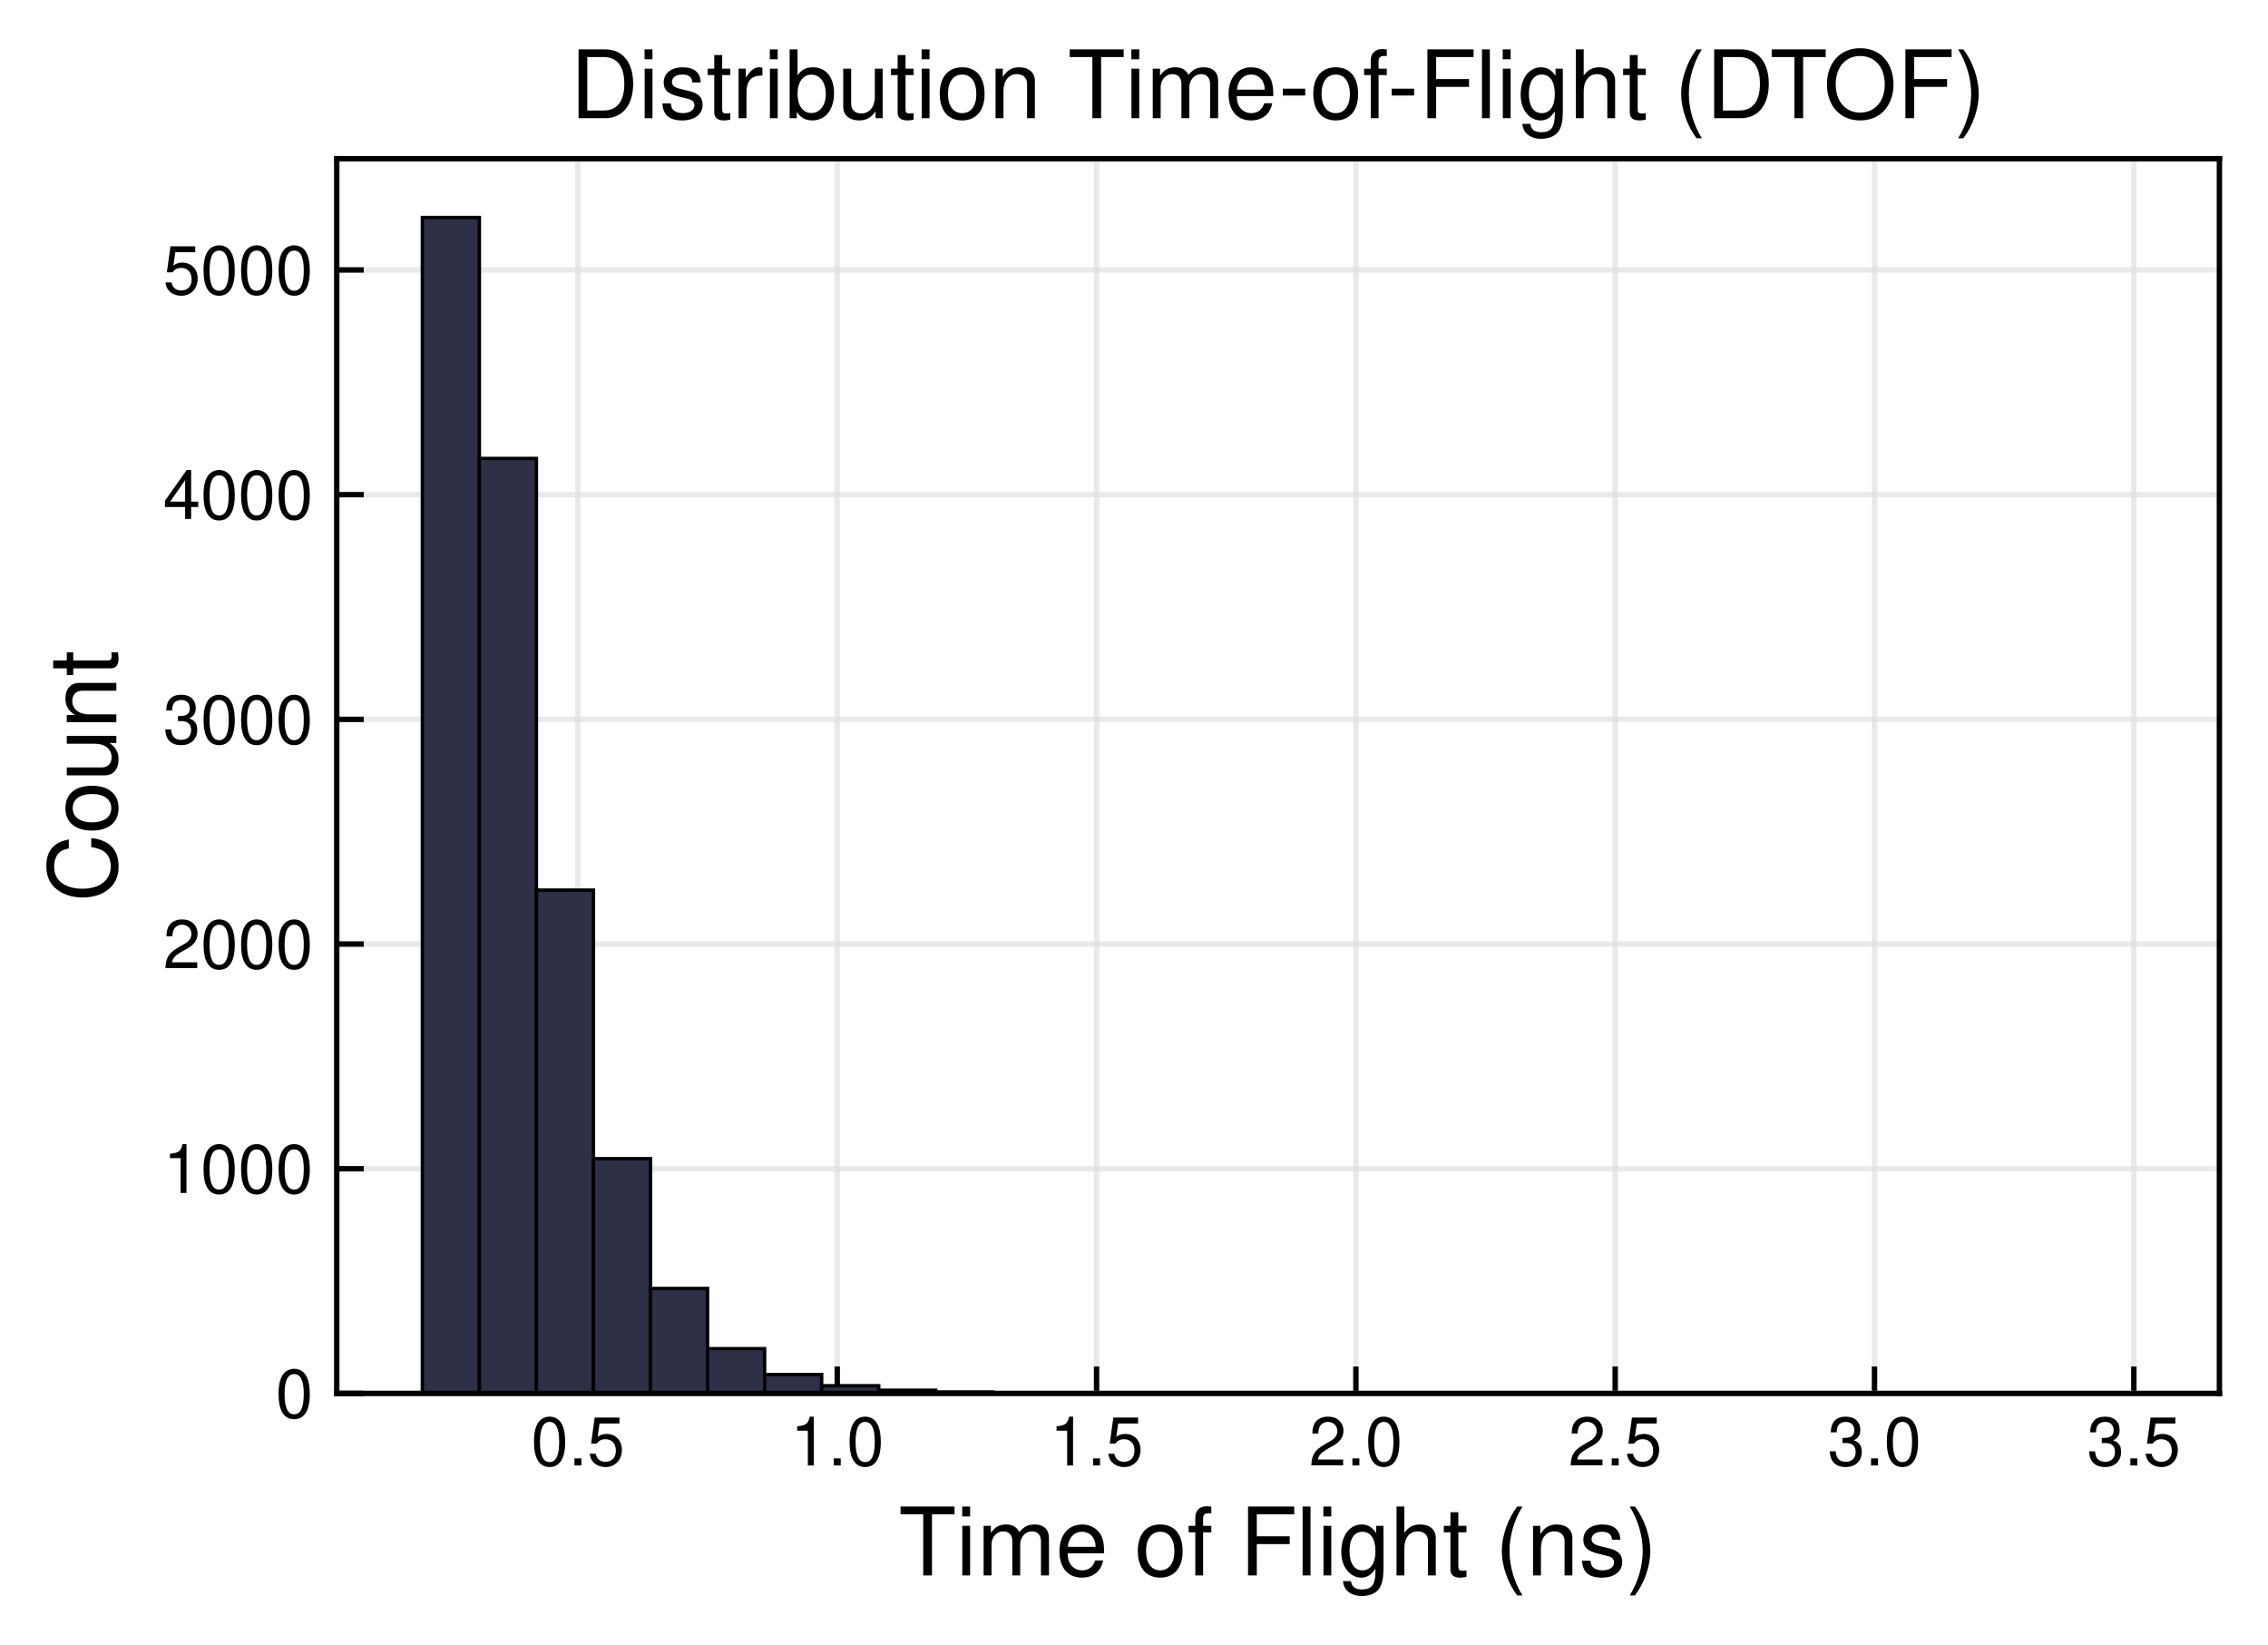
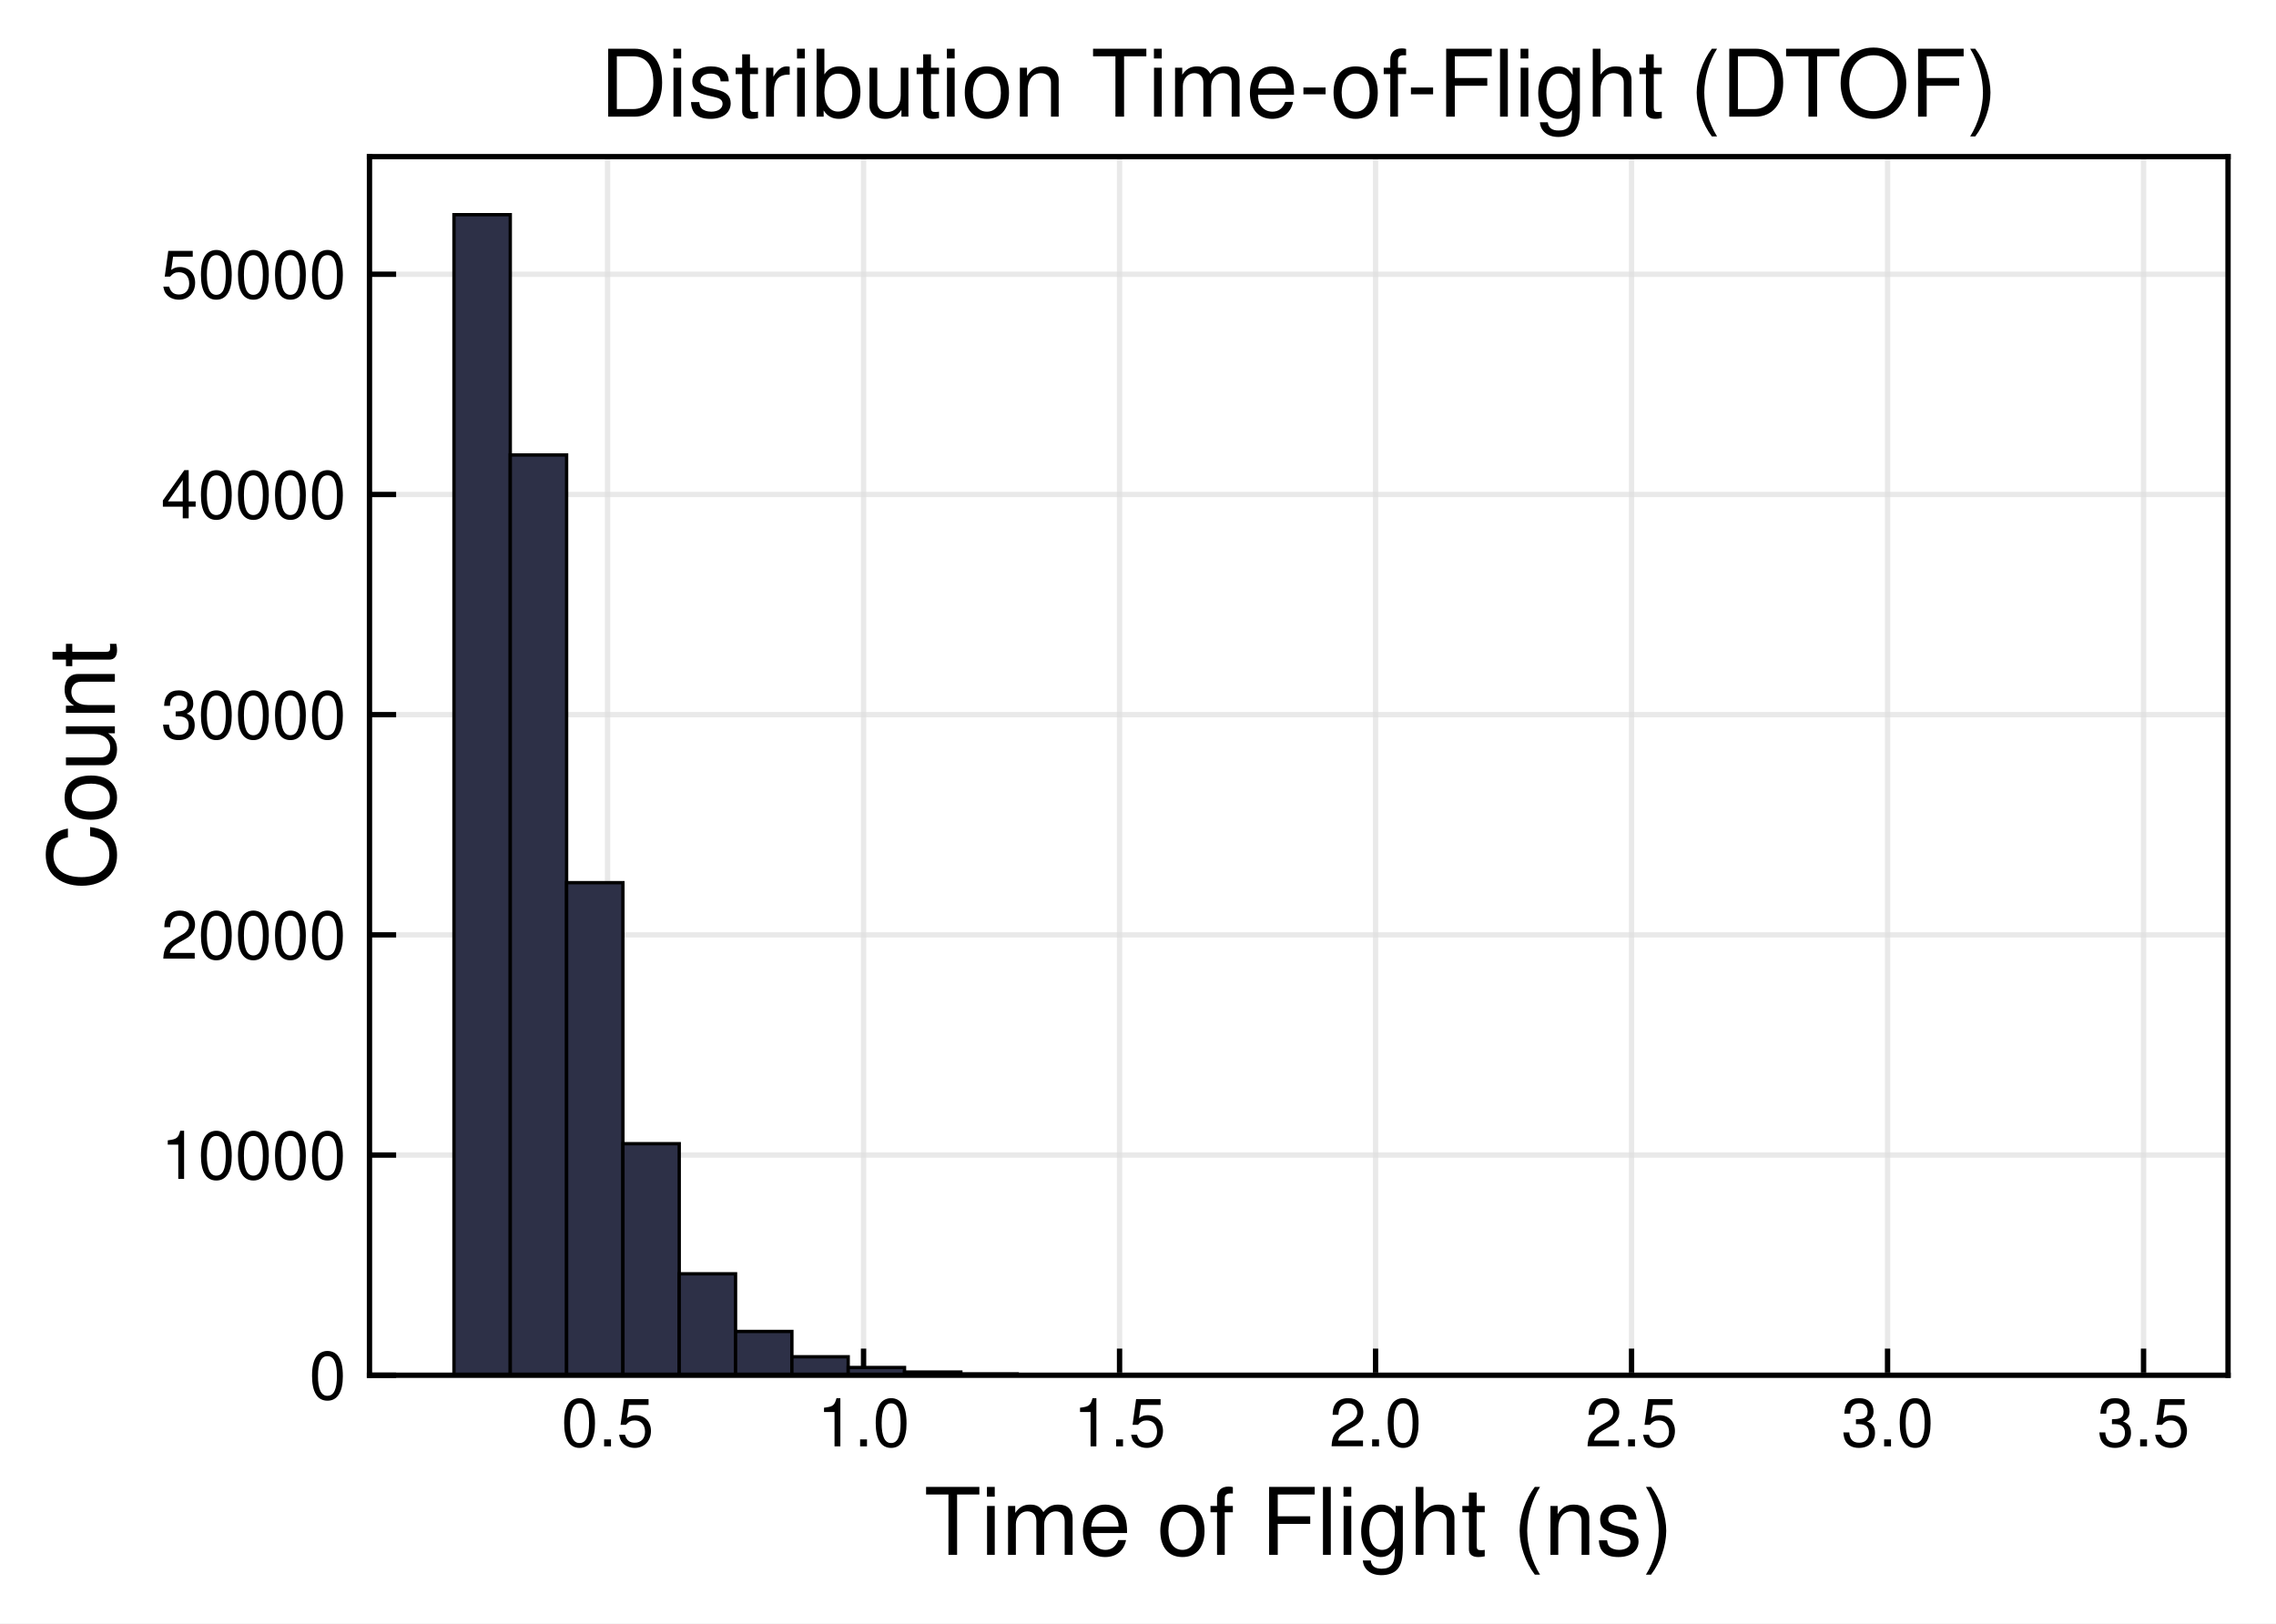
- <svg xmlns="http://www.w3.org/2000/svg" xmlns:xlink="http://www.w3.org/1999/xlink" width="336.105pt" height="243.73pt" viewBox="0 0 336.105 243.73" version="1.1">
+ <svg xmlns="http://www.w3.org/2000/svg" xmlns:xlink="http://www.w3.org/1999/xlink" width="341.666pt" height="243.73pt" viewBox="0 0 341.666 243.73" version="1.1">
  <defs>
    <style type="text/css">*{stroke-linejoin: round; stroke-linecap: butt}</style>
  </defs>
  <g id="figure_1">
    <g id="patch_1">
-       <path d="M 0 243.73  L 336.105 243.73  L 336.105 0  L 0 0  z " style="fill: #ffffff" />
+       <path d="M 0 243.73  L 341.666 243.73  L 341.666 0  L 0 0  z " style="fill: #ffffff" />
    </g>
    <g id="axes_1">
      <g id="patch_2">
-         <path d="M 49.905 206.468  L 328.905 206.468  L 328.905 23.516  L 49.905 23.516  z " style="fill: #ffffff" />
+         <path d="M 55.466 206.468  L 334.466 206.468  L 334.466 23.516  L 55.466 23.516  z " style="fill: #ffffff" />
      </g>
      <g id="matplotlib.axis_1">
        <g id="xtick_1">
          <g id="line2d_1">
-             <path d="M 85.644 206.468  L 85.644 23.516  " clip-path="url(#p95ba5a93b3)" style="fill: none; stroke: #e0e0e0; stroke-opacity: 0.7; stroke-width: 0.8; stroke-linecap: square" />
+             <path d="M 91.205 206.468  L 91.205 23.516  " clip-path="url(#p3ad4d6bb01)" style="fill: none; stroke: #e0e0e0; stroke-opacity: 0.7; stroke-width: 0.8; stroke-linecap: square" />
          </g>
          <g id="line2d_2">
            <defs>
-               <path id="m6584e19d3b" d="M 0 0  L 0 -4  " style="stroke: #000000; stroke-width: 0.8" />
+               <path id="m2df38eb8dc" d="M 0 0  L 0 -4  " style="stroke: #000000; stroke-width: 0.8" />
            </defs>
            <g>
-               <use xlink:href="#m6584e19d3b" x="85.644" y="206.468" style="stroke: #000000; stroke-width: 0.8" />
+               <use xlink:href="#m2df38eb8dc" x="91.205" y="206.468" style="stroke: #000000; stroke-width: 0.8" />
            </g>
          </g>
          <g id="text_1">
-             <text style="font-size: 10px; font-family: 'Helvetica', 'Arial', sans-serif; text-anchor: middle" x="85.644" y="217.142" transform="rotate(-0 85.64436 217.1417)">0.5</text>
+             <text style="font-size: 10px; font-family: 'Helvetica', 'Arial', sans-serif; text-anchor: middle" x="91.205" y="217.142" transform="rotate(-0 91.20529 217.1417)">0.5</text>
          </g>
        </g>
        <g id="xtick_2">
          <g id="line2d_3">
-             <path d="M 124.074 206.468  L 124.074 23.516  " clip-path="url(#p95ba5a93b3)" style="fill: none; stroke: #e0e0e0; stroke-opacity: 0.7; stroke-width: 0.8; stroke-linecap: square" />
+             <path d="M 129.635 206.468  L 129.635 23.516  " clip-path="url(#p3ad4d6bb01)" style="fill: none; stroke: #e0e0e0; stroke-opacity: 0.7; stroke-width: 0.8; stroke-linecap: square" />
          </g>
          <g id="line2d_4">
            <g>
-               <use xlink:href="#m6584e19d3b" x="124.074" y="206.468" style="stroke: #000000; stroke-width: 0.8" />
+               <use xlink:href="#m2df38eb8dc" x="129.635" y="206.468" style="stroke: #000000; stroke-width: 0.8" />
            </g>
          </g>
          <g id="text_2">
-             <text style="font-size: 10px; font-family: 'Helvetica', 'Arial', sans-serif; text-anchor: middle" x="124.074" y="217.142" transform="rotate(-0 124.0741 217.1417)">1.0</text>
+             <text style="font-size: 10px; font-family: 'Helvetica', 'Arial', sans-serif; text-anchor: middle" x="129.635" y="217.142" transform="rotate(-0 129.635 217.1417)">1.0</text>
          </g>
        </g>
        <g id="xtick_3">
          <g id="line2d_5">
-             <path d="M 162.504 206.468  L 162.504 23.516  " clip-path="url(#p95ba5a93b3)" style="fill: none; stroke: #e0e0e0; stroke-opacity: 0.7; stroke-width: 0.8; stroke-linecap: square" />
+             <path d="M 168.065 206.468  L 168.065 23.516  " clip-path="url(#p3ad4d6bb01)" style="fill: none; stroke: #e0e0e0; stroke-opacity: 0.7; stroke-width: 0.8; stroke-linecap: square" />
          </g>
          <g id="line2d_6">
            <g>
-               <use xlink:href="#m6584e19d3b" x="162.504" y="206.468" style="stroke: #000000; stroke-width: 0.8" />
+               <use xlink:href="#m2df38eb8dc" x="168.065" y="206.468" style="stroke: #000000; stroke-width: 0.8" />
            </g>
          </g>
          <g id="text_3">
-             <text style="font-size: 10px; font-family: 'Helvetica', 'Arial', sans-serif; text-anchor: middle" x="162.504" y="217.142" transform="rotate(-0 162.5039 217.1417)">1.5</text>
+             <text style="font-size: 10px; font-family: 'Helvetica', 'Arial', sans-serif; text-anchor: middle" x="168.065" y="217.142" transform="rotate(-0 168.0648 217.1417)">1.5</text>
          </g>
        </g>
        <g id="xtick_4">
          <g id="line2d_7">
-             <path d="M 200.934 206.468  L 200.934 23.516  " clip-path="url(#p95ba5a93b3)" style="fill: none; stroke: #e0e0e0; stroke-opacity: 0.7; stroke-width: 0.8; stroke-linecap: square" />
+             <path d="M 206.495 206.468  L 206.495 23.516  " clip-path="url(#p3ad4d6bb01)" style="fill: none; stroke: #e0e0e0; stroke-opacity: 0.7; stroke-width: 0.8; stroke-linecap: square" />
          </g>
          <g id="line2d_8">
            <g>
-               <use xlink:href="#m6584e19d3b" x="200.934" y="206.468" style="stroke: #000000; stroke-width: 0.8" />
+               <use xlink:href="#m2df38eb8dc" x="206.495" y="206.468" style="stroke: #000000; stroke-width: 0.8" />
            </g>
          </g>
          <g id="text_4">
-             <text style="font-size: 10px; font-family: 'Helvetica', 'Arial', sans-serif; text-anchor: middle" x="200.934" y="217.142" transform="rotate(-0 200.9336 217.1417)">2.0</text>
+             <text style="font-size: 10px; font-family: 'Helvetica', 'Arial', sans-serif; text-anchor: middle" x="206.495" y="217.142" transform="rotate(-0 206.4945 217.1417)">2.0</text>
          </g>
        </g>
        <g id="xtick_5">
          <g id="line2d_9">
-             <path d="M 239.363 206.468  L 239.363 23.516  " clip-path="url(#p95ba5a93b3)" style="fill: none; stroke: #e0e0e0; stroke-opacity: 0.7; stroke-width: 0.8; stroke-linecap: square" />
+             <path d="M 244.924 206.468  L 244.924 23.516  " clip-path="url(#p3ad4d6bb01)" style="fill: none; stroke: #e0e0e0; stroke-opacity: 0.7; stroke-width: 0.8; stroke-linecap: square" />
          </g>
          <g id="line2d_10">
            <g>
-               <use xlink:href="#m6584e19d3b" x="239.363" y="206.468" style="stroke: #000000; stroke-width: 0.8" />
+               <use xlink:href="#m2df38eb8dc" x="244.924" y="206.468" style="stroke: #000000; stroke-width: 0.8" />
            </g>
          </g>
          <g id="text_5">
-             <text style="font-size: 10px; font-family: 'Helvetica', 'Arial', sans-serif; text-anchor: middle" x="239.363" y="217.142" transform="rotate(-0 239.3634 217.1417)">2.5</text>
+             <text style="font-size: 10px; font-family: 'Helvetica', 'Arial', sans-serif; text-anchor: middle" x="244.924" y="217.142" transform="rotate(-0 244.9243 217.1417)">2.5</text>
          </g>
        </g>
        <g id="xtick_6">
          <g id="line2d_11">
-             <path d="M 277.793 206.468  L 277.793 23.516  " clip-path="url(#p95ba5a93b3)" style="fill: none; stroke: #e0e0e0; stroke-opacity: 0.7; stroke-width: 0.8; stroke-linecap: square" />
+             <path d="M 283.354 206.468  L 283.354 23.516  " clip-path="url(#p3ad4d6bb01)" style="fill: none; stroke: #e0e0e0; stroke-opacity: 0.7; stroke-width: 0.8; stroke-linecap: square" />
          </g>
          <g id="line2d_12">
            <g>
-               <use xlink:href="#m6584e19d3b" x="277.793" y="206.468" style="stroke: #000000; stroke-width: 0.8" />
+               <use xlink:href="#m2df38eb8dc" x="283.354" y="206.468" style="stroke: #000000; stroke-width: 0.8" />
            </g>
          </g>
          <g id="text_6">
-             <text style="font-size: 10px; font-family: 'Helvetica', 'Arial', sans-serif; text-anchor: middle" x="277.793" y="217.142" transform="rotate(-0 277.7931 217.1417)">3.0</text>
+             <text style="font-size: 10px; font-family: 'Helvetica', 'Arial', sans-serif; text-anchor: middle" x="283.354" y="217.142" transform="rotate(-0 283.354 217.1417)">3.0</text>
          </g>
        </g>
        <g id="xtick_7">
          <g id="line2d_13">
-             <path d="M 316.223 206.468  L 316.223 23.516  " clip-path="url(#p95ba5a93b3)" style="fill: none; stroke: #e0e0e0; stroke-opacity: 0.7; stroke-width: 0.8; stroke-linecap: square" />
+             <path d="M 321.784 206.468  L 321.784 23.516  " clip-path="url(#p3ad4d6bb01)" style="fill: none; stroke: #e0e0e0; stroke-opacity: 0.7; stroke-width: 0.8; stroke-linecap: square" />
          </g>
          <g id="line2d_14">
            <g>
-               <use xlink:href="#m6584e19d3b" x="316.223" y="206.468" style="stroke: #000000; stroke-width: 0.8" />
+               <use xlink:href="#m2df38eb8dc" x="321.784" y="206.468" style="stroke: #000000; stroke-width: 0.8" />
            </g>
          </g>
          <g id="text_7">
-             <text style="font-size: 10px; font-family: 'Helvetica', 'Arial', sans-serif; text-anchor: middle" x="316.223" y="217.142" transform="rotate(-0 316.2229 217.1417)">3.5</text>
+             <text style="font-size: 10px; font-family: 'Helvetica', 'Arial', sans-serif; text-anchor: middle" x="321.784" y="217.142" transform="rotate(-0 321.7838 217.1417)">3.5</text>
          </g>
        </g>
        <g id="text_8">
-           <text style="font-size: 14px; font-family: 'Helvetica', 'Arial', sans-serif; text-anchor: middle" x="189.405" y="233.433" transform="rotate(-0 189.4047 233.4329)">Time of Flight (ns)</text>
+           <text style="font-size: 14px; font-family: 'Helvetica', 'Arial', sans-serif; text-anchor: middle" x="194.966" y="233.433" transform="rotate(-0 194.9656 233.4329)">Time of Flight (ns)</text>
        </g>
      </g>
      <g id="matplotlib.axis_2">
        <g id="ytick_1">
          <g id="line2d_15">
-             <path d="M 49.905 206.468  L 328.905 206.468  " clip-path="url(#p95ba5a93b3)" style="fill: none; stroke: #e0e0e0; stroke-opacity: 0.7; stroke-width: 0.8; stroke-linecap: square" />
+             <path d="M 55.466 206.468  L 334.466 206.468  " clip-path="url(#p3ad4d6bb01)" style="fill: none; stroke: #e0e0e0; stroke-opacity: 0.7; stroke-width: 0.8; stroke-linecap: square" />
          </g>
          <g id="line2d_16">
            <defs>
-               <path id="m2219287f44" d="M 0 0  L 4 0  " style="stroke: #000000; stroke-width: 0.8" />
+               <path id="m9221e35fa6" d="M 0 0  L 4 0  " style="stroke: #000000; stroke-width: 0.8" />
            </defs>
            <g>
-               <use xlink:href="#m2219287f44" x="49.905" y="206.468" style="stroke: #000000; stroke-width: 0.8" />
+               <use xlink:href="#m9221e35fa6" x="55.466" y="206.468" style="stroke: #000000; stroke-width: 0.8" />
            </g>
          </g>
          <g id="text_9">
-             <text style="font-size: 10px; font-family: 'Helvetica', 'Arial', sans-serif; text-anchor: end" x="46.405" y="210.055" transform="rotate(-0 46.40469 210.055)">0</text>
+             <text style="font-size: 10px; font-family: 'Helvetica', 'Arial', sans-serif; text-anchor: end" x="51.966" y="210.055" transform="rotate(-0 51.96563 210.055)">0</text>
          </g>
        </g>
        <g id="ytick_2">
          <g id="line2d_17">
-             <path d="M 49.905 173.175  L 328.905 173.175  " clip-path="url(#p95ba5a93b3)" style="fill: none; stroke: #e0e0e0; stroke-opacity: 0.7; stroke-width: 0.8; stroke-linecap: square" />
+             <path d="M 55.466 173.41  L 334.466 173.41  " clip-path="url(#p3ad4d6bb01)" style="fill: none; stroke: #e0e0e0; stroke-opacity: 0.7; stroke-width: 0.8; stroke-linecap: square" />
          </g>
          <g id="line2d_18">
            <g>
-               <use xlink:href="#m2219287f44" x="49.905" y="173.175" style="stroke: #000000; stroke-width: 0.8" />
+               <use xlink:href="#m9221e35fa6" x="55.466" y="173.41" style="stroke: #000000; stroke-width: 0.8" />
            </g>
          </g>
          <g id="text_10">
-             <text style="font-size: 10px; font-family: 'Helvetica', 'Arial', sans-serif; text-anchor: end" x="46.405" y="176.762" transform="rotate(-0 46.40469 176.7616)">1000</text>
+             <text style="font-size: 10px; font-family: 'Helvetica', 'Arial', sans-serif; text-anchor: end" x="51.966" y="176.997" transform="rotate(-0 51.96563 176.9965)">10000</text>
          </g>
        </g>
        <g id="ytick_3">
          <g id="line2d_19">
-             <path d="M 49.905 139.881  L 328.905 139.881  " clip-path="url(#p95ba5a93b3)" style="fill: none; stroke: #e0e0e0; stroke-opacity: 0.7; stroke-width: 0.8; stroke-linecap: square" />
+             <path d="M 55.466 140.351  L 334.466 140.351  " clip-path="url(#p3ad4d6bb01)" style="fill: none; stroke: #e0e0e0; stroke-opacity: 0.7; stroke-width: 0.8; stroke-linecap: square" />
          </g>
          <g id="line2d_20">
            <g>
-               <use xlink:href="#m2219287f44" x="49.905" y="139.881" style="stroke: #000000; stroke-width: 0.8" />
+               <use xlink:href="#m9221e35fa6" x="55.466" y="140.351" style="stroke: #000000; stroke-width: 0.8" />
            </g>
          </g>
          <g id="text_11">
-             <text style="font-size: 10px; font-family: 'Helvetica', 'Arial', sans-serif; text-anchor: end" x="46.405" y="143.468" transform="rotate(-0 46.40469 143.4682)">2000</text>
+             <text style="font-size: 10px; font-family: 'Helvetica', 'Arial', sans-serif; text-anchor: end" x="51.966" y="143.938" transform="rotate(-0 51.96563 143.938)">20000</text>
          </g>
        </g>
        <g id="ytick_4">
          <g id="line2d_21">
-             <path d="M 49.905 106.588  L 328.905 106.588  " clip-path="url(#p95ba5a93b3)" style="fill: none; stroke: #e0e0e0; stroke-opacity: 0.7; stroke-width: 0.8; stroke-linecap: square" />
+             <path d="M 55.466 107.293  L 334.466 107.293  " clip-path="url(#p3ad4d6bb01)" style="fill: none; stroke: #e0e0e0; stroke-opacity: 0.7; stroke-width: 0.8; stroke-linecap: square" />
          </g>
          <g id="line2d_22">
            <g>
-               <use xlink:href="#m2219287f44" x="49.905" y="106.588" style="stroke: #000000; stroke-width: 0.8" />
+               <use xlink:href="#m9221e35fa6" x="55.466" y="107.293" style="stroke: #000000; stroke-width: 0.8" />
            </g>
          </g>
          <g id="text_12">
-             <text style="font-size: 10px; font-family: 'Helvetica', 'Arial', sans-serif; text-anchor: end" x="46.405" y="110.175" transform="rotate(-0 46.40469 110.1748)">3000</text>
+             <text style="font-size: 10px; font-family: 'Helvetica', 'Arial', sans-serif; text-anchor: end" x="51.966" y="110.88" transform="rotate(-0 51.96563 110.8796)">30000</text>
          </g>
        </g>
        <g id="ytick_5">
          <g id="line2d_23">
-             <path d="M 49.905 73.295  L 328.905 73.295  " clip-path="url(#p95ba5a93b3)" style="fill: none; stroke: #e0e0e0; stroke-opacity: 0.7; stroke-width: 0.8; stroke-linecap: square" />
+             <path d="M 55.466 74.234  L 334.466 74.234  " clip-path="url(#p3ad4d6bb01)" style="fill: none; stroke: #e0e0e0; stroke-opacity: 0.7; stroke-width: 0.8; stroke-linecap: square" />
          </g>
          <g id="line2d_24">
            <g>
-               <use xlink:href="#m2219287f44" x="49.905" y="73.295" style="stroke: #000000; stroke-width: 0.8" />
+               <use xlink:href="#m9221e35fa6" x="55.466" y="74.234" style="stroke: #000000; stroke-width: 0.8" />
            </g>
          </g>
          <g id="text_13">
-             <text style="font-size: 10px; font-family: 'Helvetica', 'Arial', sans-serif; text-anchor: end" x="46.405" y="76.881" transform="rotate(-0 46.40469 76.88137)">4000</text>
+             <text style="font-size: 10px; font-family: 'Helvetica', 'Arial', sans-serif; text-anchor: end" x="51.966" y="77.821" transform="rotate(-0 51.96563 77.8211)">40000</text>
          </g>
        </g>
        <g id="ytick_6">
          <g id="line2d_25">
-             <path d="M 49.905 40.001  L 328.905 40.001  " clip-path="url(#p95ba5a93b3)" style="fill: none; stroke: #e0e0e0; stroke-opacity: 0.7; stroke-width: 0.8; stroke-linecap: square" />
+             <path d="M 55.466 41.176  L 334.466 41.176  " clip-path="url(#p3ad4d6bb01)" style="fill: none; stroke: #e0e0e0; stroke-opacity: 0.7; stroke-width: 0.8; stroke-linecap: square" />
          </g>
          <g id="line2d_26">
            <g>
-               <use xlink:href="#m2219287f44" x="49.905" y="40.001" style="stroke: #000000; stroke-width: 0.8" />
+               <use xlink:href="#m9221e35fa6" x="55.466" y="41.176" style="stroke: #000000; stroke-width: 0.8" />
            </g>
          </g>
          <g id="text_14">
-             <text style="font-size: 10px; font-family: 'Helvetica', 'Arial', sans-serif; text-anchor: end" x="46.405" y="43.588" transform="rotate(-0 46.40469 43.58797)">5000</text>
+             <text style="font-size: 10px; font-family: 'Helvetica', 'Arial', sans-serif; text-anchor: end" x="51.966" y="44.763" transform="rotate(-0 51.96563 44.76263)">50000</text>
          </g>
        </g>
        <g id="text_15">
          <text style="font-size: 14px; font-family: 'Helvetica', 'Arial', sans-serif; text-anchor: middle" x="17.243" y="114.992" transform="rotate(-90 17.24281 114.9922)">Count</text>
        </g>
      </g>
      <g id="patch_3">
-         <path d="M 62.587 206.468  L 71.041 206.468  L 71.041 32.228  L 62.587 32.228  z " clip-path="url(#p95ba5a93b3)" style="fill: #2d3047; stroke: #000000; stroke-width: 0.5; stroke-linejoin: miter" />
+         <path d="M 68.147 206.468  L 76.602 206.468  L 76.602 32.228  L 68.147 32.228  z " clip-path="url(#p3ad4d6bb01)" style="fill: #2d3047; stroke: #000000; stroke-width: 0.5; stroke-linejoin: miter" />
      </g>
      <g id="patch_4">
-         <path d="M 71.041 206.468  L 79.496 206.468  L 79.496 67.926  L 71.041 67.926  z " clip-path="url(#p95ba5a93b3)" style="fill: #2d3047; stroke: #000000; stroke-width: 0.5; stroke-linejoin: miter" />
+         <path d="M 76.602 206.468  L 85.057 206.468  L 85.057 68.302  L 76.602 68.302  z " clip-path="url(#p3ad4d6bb01)" style="fill: #2d3047; stroke: #000000; stroke-width: 0.5; stroke-linejoin: miter" />
      </g>
      <g id="patch_5">
-         <path d="M 79.496 206.468  L 87.95 206.468  L 87.95 131.891  L 79.496 131.891  z " clip-path="url(#p95ba5a93b3)" style="fill: #2d3047; stroke: #000000; stroke-width: 0.5; stroke-linejoin: miter" />
+         <path d="M 85.057 206.468  L 93.511 206.468  L 93.511 132.517  L 85.057 132.517  z " clip-path="url(#p3ad4d6bb01)" style="fill: #2d3047; stroke: #000000; stroke-width: 0.5; stroke-linejoin: miter" />
      </g>
      <g id="patch_6">
-         <path d="M 87.95 206.468  L 96.405 206.468  L 96.405 171.684  L 87.95 171.684  z " clip-path="url(#p95ba5a93b3)" style="fill: #2d3047; stroke: #000000; stroke-width: 0.5; stroke-linejoin: miter" />
+         <path d="M 93.511 206.468  L 101.966 206.468  L 101.966 171.702  L 93.511 171.702  z " clip-path="url(#p3ad4d6bb01)" style="fill: #2d3047; stroke: #000000; stroke-width: 0.5; stroke-linejoin: miter" />
      </g>
      <g id="patch_7">
-         <path d="M 96.405 206.468  L 104.859 206.468  L 104.859 190.919  L 96.405 190.919  z " clip-path="url(#p95ba5a93b3)" style="fill: #2d3047; stroke: #000000; stroke-width: 0.5; stroke-linejoin: miter" />
+         <path d="M 101.966 206.468  L 110.42 206.468  L 110.42 191.234  L 101.966 191.234  z " clip-path="url(#p3ad4d6bb01)" style="fill: #2d3047; stroke: #000000; stroke-width: 0.5; stroke-linejoin: miter" />
      </g>
      <g id="patch_8">
-         <path d="M 104.859 206.468  L 113.314 206.468  L 113.314 199.83  L 104.859 199.83  z " clip-path="url(#p95ba5a93b3)" style="fill: #2d3047; stroke: #000000; stroke-width: 0.5; stroke-linejoin: miter" />
+         <path d="M 110.42 206.468  L 118.875 206.468  L 118.875 199.895  L 110.42 199.895  z " clip-path="url(#p3ad4d6bb01)" style="fill: #2d3047; stroke: #000000; stroke-width: 0.5; stroke-linejoin: miter" />
      </g>
      <g id="patch_9">
-         <path d="M 113.314 206.468  L 121.768 206.468  L 121.768 203.673  L 113.314 203.673  z " clip-path="url(#p95ba5a93b3)" style="fill: #2d3047; stroke: #000000; stroke-width: 0.5; stroke-linejoin: miter" />
+         <path d="M 118.875 206.468  L 127.329 206.468  L 127.329 203.695  L 118.875 203.695  z " clip-path="url(#p3ad4d6bb01)" style="fill: #2d3047; stroke: #000000; stroke-width: 0.5; stroke-linejoin: miter" />
      </g>
      <g id="patch_10">
-         <path d="M 121.768 206.468  L 130.223 206.468  L 130.223 205.331  L 121.768 205.331  z " clip-path="url(#p95ba5a93b3)" style="fill: #2d3047; stroke: #000000; stroke-width: 0.5; stroke-linejoin: miter" />
+         <path d="M 127.329 206.468  L 135.784 206.468  L 135.784 205.305  L 127.329 205.305  z " clip-path="url(#p3ad4d6bb01)" style="fill: #2d3047; stroke: #000000; stroke-width: 0.5; stroke-linejoin: miter" />
      </g>
      <g id="patch_11">
-         <path d="M 130.223 206.468  L 138.677 206.468  L 138.677 205.99  L 130.223 205.99  z " clip-path="url(#p95ba5a93b3)" style="fill: #2d3047; stroke: #000000; stroke-width: 0.5; stroke-linejoin: miter" />
+         <path d="M 135.784 206.468  L 144.238 206.468  L 144.238 205.983  L 135.784 205.983  z " clip-path="url(#p3ad4d6bb01)" style="fill: #2d3047; stroke: #000000; stroke-width: 0.5; stroke-linejoin: miter" />
      </g>
      <g id="patch_12">
-         <path d="M 138.677 206.468  L 147.132 206.468  L 147.132 206.262  L 138.677 206.262  z " clip-path="url(#p95ba5a93b3)" style="fill: #2d3047; stroke: #000000; stroke-width: 0.5; stroke-linejoin: miter" />
+         <path d="M 144.238 206.468  L 152.693 206.468  L 152.693 206.269  L 144.238 206.269  z " clip-path="url(#p3ad4d6bb01)" style="fill: #2d3047; stroke: #000000; stroke-width: 0.5; stroke-linejoin: miter" />
      </g>
      <g id="patch_13">
-         <path d="M 147.132 206.468  L 155.586 206.468  L 155.586 206.387  L 147.132 206.387  z " clip-path="url(#p95ba5a93b3)" style="fill: #2d3047; stroke: #000000; stroke-width: 0.5; stroke-linejoin: miter" />
+         <path d="M 152.693 206.468  L 161.147 206.468  L 161.147 206.385  L 152.693 206.385  z " clip-path="url(#p3ad4d6bb01)" style="fill: #2d3047; stroke: #000000; stroke-width: 0.5; stroke-linejoin: miter" />
      </g>
      <g id="patch_14">
-         <path d="M 155.586 206.468  L 164.041 206.468  L 164.041 206.433  L 155.586 206.433  z " clip-path="url(#p95ba5a93b3)" style="fill: #2d3047; stroke: #000000; stroke-width: 0.5; stroke-linejoin: miter" />
+         <path d="M 161.147 206.468  L 169.602 206.468  L 169.602 206.433  L 161.147 206.433  z " clip-path="url(#p3ad4d6bb01)" style="fill: #2d3047; stroke: #000000; stroke-width: 0.5; stroke-linejoin: miter" />
      </g>
      <g id="patch_15">
-         <path d="M 164.041 206.468  L 172.496 206.468  L 172.496 206.455  L 164.041 206.455  z " clip-path="url(#p95ba5a93b3)" style="fill: #2d3047; stroke: #000000; stroke-width: 0.5; stroke-linejoin: miter" />
+         <path d="M 169.602 206.468  L 178.057 206.468  L 178.057 206.454  L 169.602 206.454  z " clip-path="url(#p3ad4d6bb01)" style="fill: #2d3047; stroke: #000000; stroke-width: 0.5; stroke-linejoin: miter" />
      </g>
      <g id="patch_16">
-         <path d="M 172.496 206.468  L 180.95 206.468  L 180.95 206.462  L 172.496 206.462  z " clip-path="url(#p95ba5a93b3)" style="fill: #2d3047; stroke: #000000; stroke-width: 0.5; stroke-linejoin: miter" />
+         <path d="M 178.057 206.468  L 186.511 206.468  L 186.511 206.462  L 178.057 206.462  z " clip-path="url(#p3ad4d6bb01)" style="fill: #2d3047; stroke: #000000; stroke-width: 0.5; stroke-linejoin: miter" />
      </g>
      <g id="patch_17">
-         <path d="M 180.95 206.468  L 189.405 206.468  L 189.405 206.466  L 180.95 206.466  z " clip-path="url(#p95ba5a93b3)" style="fill: #2d3047; stroke: #000000; stroke-width: 0.5; stroke-linejoin: miter" />
+         <path d="M 186.511 206.468  L 194.966 206.468  L 194.966 206.466  L 186.511 206.466  z " clip-path="url(#p3ad4d6bb01)" style="fill: #2d3047; stroke: #000000; stroke-width: 0.5; stroke-linejoin: miter" />
      </g>
      <g id="patch_18">
-         <path d="M 189.405 206.468  L 197.859 206.468  L 197.859 206.467  L 189.405 206.467  z " clip-path="url(#p95ba5a93b3)" style="fill: #2d3047; stroke: #000000; stroke-width: 0.5; stroke-linejoin: miter" />
+         <path d="M 194.966 206.468  L 203.42 206.468  L 203.42 206.467  L 194.966 206.467  z " clip-path="url(#p3ad4d6bb01)" style="fill: #2d3047; stroke: #000000; stroke-width: 0.5; stroke-linejoin: miter" />
      </g>
      <g id="patch_19">
-         <path d="M 197.859 206.468  L 206.314 206.468  L 206.314 206.468  L 197.859 206.468  z " clip-path="url(#p95ba5a93b3)" style="fill: #2d3047; stroke: #000000; stroke-width: 0.5; stroke-linejoin: miter" />
+         <path d="M 203.42 206.468  L 211.875 206.468  L 211.875 206.468  L 203.42 206.468  z " clip-path="url(#p3ad4d6bb01)" style="fill: #2d3047; stroke: #000000; stroke-width: 0.5; stroke-linejoin: miter" />
      </g>
      <g id="patch_20">
-         <path d="M 206.314 206.468  L 214.768 206.468  L 214.768 206.468  L 206.314 206.468  z " clip-path="url(#p95ba5a93b3)" style="fill: #2d3047; stroke: #000000; stroke-width: 0.5; stroke-linejoin: miter" />
+         <path d="M 211.875 206.468  L 220.329 206.468  L 220.329 206.468  L 211.875 206.468  z " clip-path="url(#p3ad4d6bb01)" style="fill: #2d3047; stroke: #000000; stroke-width: 0.5; stroke-linejoin: miter" />
      </g>
      <g id="patch_21">
-         <path d="M 214.768 206.468  L 223.223 206.468  L 223.223 206.468  L 214.768 206.468  z " clip-path="url(#p95ba5a93b3)" style="fill: #2d3047; stroke: #000000; stroke-width: 0.5; stroke-linejoin: miter" />
+         <path d="M 220.329 206.468  L 228.784 206.468  L 228.784 206.468  L 220.329 206.468  z " clip-path="url(#p3ad4d6bb01)" style="fill: #2d3047; stroke: #000000; stroke-width: 0.5; stroke-linejoin: miter" />
      </g>
      <g id="patch_22">
-         <path d="M 223.223 206.468  L 231.677 206.468  L 231.677 206.468  L 223.223 206.468  z " clip-path="url(#p95ba5a93b3)" style="fill: #2d3047; stroke: #000000; stroke-width: 0.5; stroke-linejoin: miter" />
+         <path d="M 228.784 206.468  L 237.238 206.468  L 237.238 206.468  L 228.784 206.468  z " clip-path="url(#p3ad4d6bb01)" style="fill: #2d3047; stroke: #000000; stroke-width: 0.5; stroke-linejoin: miter" />
      </g>
      <g id="patch_23">
-         <path d="M 231.677 206.468  L 240.132 206.468  L 240.132 206.468  L 231.677 206.468  z " clip-path="url(#p95ba5a93b3)" style="fill: #2d3047; stroke: #000000; stroke-width: 0.5; stroke-linejoin: miter" />
+         <path d="M 237.238 206.468  L 245.693 206.468  L 245.693 206.468  L 237.238 206.468  z " clip-path="url(#p3ad4d6bb01)" style="fill: #2d3047; stroke: #000000; stroke-width: 0.5; stroke-linejoin: miter" />
      </g>
      <g id="patch_24">
-         <path d="M 240.132 206.468  L 248.587 206.468  L 248.587 206.468  L 240.132 206.468  z " clip-path="url(#p95ba5a93b3)" style="fill: #2d3047; stroke: #000000; stroke-width: 0.5; stroke-linejoin: miter" />
+         <path d="M 245.693 206.468  L 254.147 206.468  L 254.147 206.468  L 245.693 206.468  z " clip-path="url(#p3ad4d6bb01)" style="fill: #2d3047; stroke: #000000; stroke-width: 0.5; stroke-linejoin: miter" />
      </g>
      <g id="patch_25">
-         <path d="M 248.586 206.468  L 257.041 206.468  L 257.041 206.468  L 248.586 206.468  z " clip-path="url(#p95ba5a93b3)" style="fill: #2d3047; stroke: #000000; stroke-width: 0.5; stroke-linejoin: miter" />
+         <path d="M 254.147 206.468  L 262.602 206.468  L 262.602 206.468  L 254.147 206.468  z " clip-path="url(#p3ad4d6bb01)" style="fill: #2d3047; stroke: #000000; stroke-width: 0.5; stroke-linejoin: miter" />
      </g>
      <g id="patch_26">
-         <path d="M 257.041 206.468  L 265.496 206.468  L 265.496 206.468  L 257.041 206.468  z " clip-path="url(#p95ba5a93b3)" style="fill: #2d3047; stroke: #000000; stroke-width: 0.5; stroke-linejoin: miter" />
+         <path d="M 262.602 206.468  L 271.057 206.468  L 271.057 206.468  L 262.602 206.468  z " clip-path="url(#p3ad4d6bb01)" style="fill: #2d3047; stroke: #000000; stroke-width: 0.5; stroke-linejoin: miter" />
      </g>
      <g id="patch_27">
-         <path d="M 265.496 206.468  L 273.95 206.468  L 273.95 206.468  L 265.496 206.468  z " clip-path="url(#p95ba5a93b3)" style="fill: #2d3047; stroke: #000000; stroke-width: 0.5; stroke-linejoin: miter" />
+         <path d="M 271.057 206.468  L 279.511 206.468  L 279.511 206.468  L 271.057 206.468  z " clip-path="url(#p3ad4d6bb01)" style="fill: #2d3047; stroke: #000000; stroke-width: 0.5; stroke-linejoin: miter" />
      </g>
      <g id="patch_28">
-         <path d="M 273.95 206.468  L 282.405 206.468  L 282.405 206.468  L 273.95 206.468  z " clip-path="url(#p95ba5a93b3)" style="fill: #2d3047; stroke: #000000; stroke-width: 0.5; stroke-linejoin: miter" />
+         <path d="M 279.511 206.468  L 287.966 206.468  L 287.966 206.468  L 279.511 206.468  z " clip-path="url(#p3ad4d6bb01)" style="fill: #2d3047; stroke: #000000; stroke-width: 0.5; stroke-linejoin: miter" />
      </g>
      <g id="patch_29">
-         <path d="M 282.405 206.468  L 290.859 206.468  L 290.859 206.468  L 282.405 206.468  z " clip-path="url(#p95ba5a93b3)" style="fill: #2d3047; stroke: #000000; stroke-width: 0.5; stroke-linejoin: miter" />
+         <path d="M 287.966 206.468  L 296.42 206.468  L 296.42 206.468  L 287.966 206.468  z " clip-path="url(#p3ad4d6bb01)" style="fill: #2d3047; stroke: #000000; stroke-width: 0.5; stroke-linejoin: miter" />
      </g>
      <g id="patch_30">
-         <path d="M 290.859 206.468  L 299.314 206.468  L 299.314 206.468  L 290.859 206.468  z " clip-path="url(#p95ba5a93b3)" style="fill: #2d3047; stroke: #000000; stroke-width: 0.5; stroke-linejoin: miter" />
+         <path d="M 296.42 206.468  L 304.875 206.468  L 304.875 206.468  L 296.42 206.468  z " clip-path="url(#p3ad4d6bb01)" style="fill: #2d3047; stroke: #000000; stroke-width: 0.5; stroke-linejoin: miter" />
      </g>
      <g id="patch_31">
-         <path d="M 299.314 206.468  L 307.768 206.468  L 307.768 206.468  L 299.314 206.468  z " clip-path="url(#p95ba5a93b3)" style="fill: #2d3047; stroke: #000000; stroke-width: 0.5; stroke-linejoin: miter" />
+         <path d="M 304.875 206.468  L 313.329 206.468  L 313.329 206.468  L 304.875 206.468  z " clip-path="url(#p3ad4d6bb01)" style="fill: #2d3047; stroke: #000000; stroke-width: 0.5; stroke-linejoin: miter" />
      </g>
      <g id="patch_32">
-         <path d="M 307.768 206.468  L 316.223 206.468  L 316.223 206.468  L 307.768 206.468  z " clip-path="url(#p95ba5a93b3)" style="fill: #2d3047; stroke: #000000; stroke-width: 0.5; stroke-linejoin: miter" />
+         <path d="M 313.329 206.468  L 321.784 206.468  L 321.784 206.468  L 313.329 206.468  z " clip-path="url(#p3ad4d6bb01)" style="fill: #2d3047; stroke: #000000; stroke-width: 0.5; stroke-linejoin: miter" />
      </g>
      <g id="patch_33">
-         <path d="M 49.905 206.468  L 49.905 23.516  " style="fill: none; stroke: #000000; stroke-width: 0.8; stroke-linejoin: miter; stroke-linecap: square" />
+         <path d="M 55.466 206.468  L 55.466 23.516  " style="fill: none; stroke: #000000; stroke-width: 0.8; stroke-linejoin: miter; stroke-linecap: square" />
      </g>
      <g id="patch_34">
-         <path d="M 328.905 206.468  L 328.905 23.516  " style="fill: none; stroke: #000000; stroke-width: 0.8; stroke-linejoin: miter; stroke-linecap: square" />
+         <path d="M 334.466 206.468  L 334.466 23.516  " style="fill: none; stroke: #000000; stroke-width: 0.8; stroke-linejoin: miter; stroke-linecap: square" />
      </g>
      <g id="patch_35">
-         <path d="M 49.905 206.468  L 328.905 206.468  " style="fill: none; stroke: #000000; stroke-width: 0.8; stroke-linejoin: miter; stroke-linecap: square" />
+         <path d="M 55.466 206.468  L 334.466 206.468  " style="fill: none; stroke: #000000; stroke-width: 0.8; stroke-linejoin: miter; stroke-linecap: square" />
      </g>
      <g id="patch_36">
-         <path d="M 49.905 23.516  L 328.905 23.516  " style="fill: none; stroke: #000000; stroke-width: 0.8; stroke-linejoin: miter; stroke-linecap: square" />
+         <path d="M 55.466 23.516  L 334.466 23.516  " style="fill: none; stroke: #000000; stroke-width: 0.8; stroke-linejoin: miter; stroke-linecap: square" />
      </g>
      <g id="text_16">
-         <text style="font-size: 14px; font-family: 'Helvetica', 'Arial', sans-serif; text-anchor: middle" x="189.405" y="17.516" transform="rotate(-0 189.4047 17.51625)">Distribution Time-of-Flight (DTOF)</text>
+         <text style="font-size: 14px; font-family: 'Helvetica', 'Arial', sans-serif; text-anchor: middle" x="194.966" y="17.516" transform="rotate(-0 194.9656 17.51625)">Distribution Time-of-Flight (DTOF)</text>
      </g>
    </g>
  </g>
  <defs>
-     <clipPath id="p95ba5a93b3">
-       <rect x="49.905" y="23.516" width="279" height="182.952" />
+     <clipPath id="p3ad4d6bb01">
+       <rect x="55.466" y="23.516" width="279" height="182.952" />
    </clipPath>
  </defs>
</svg>
